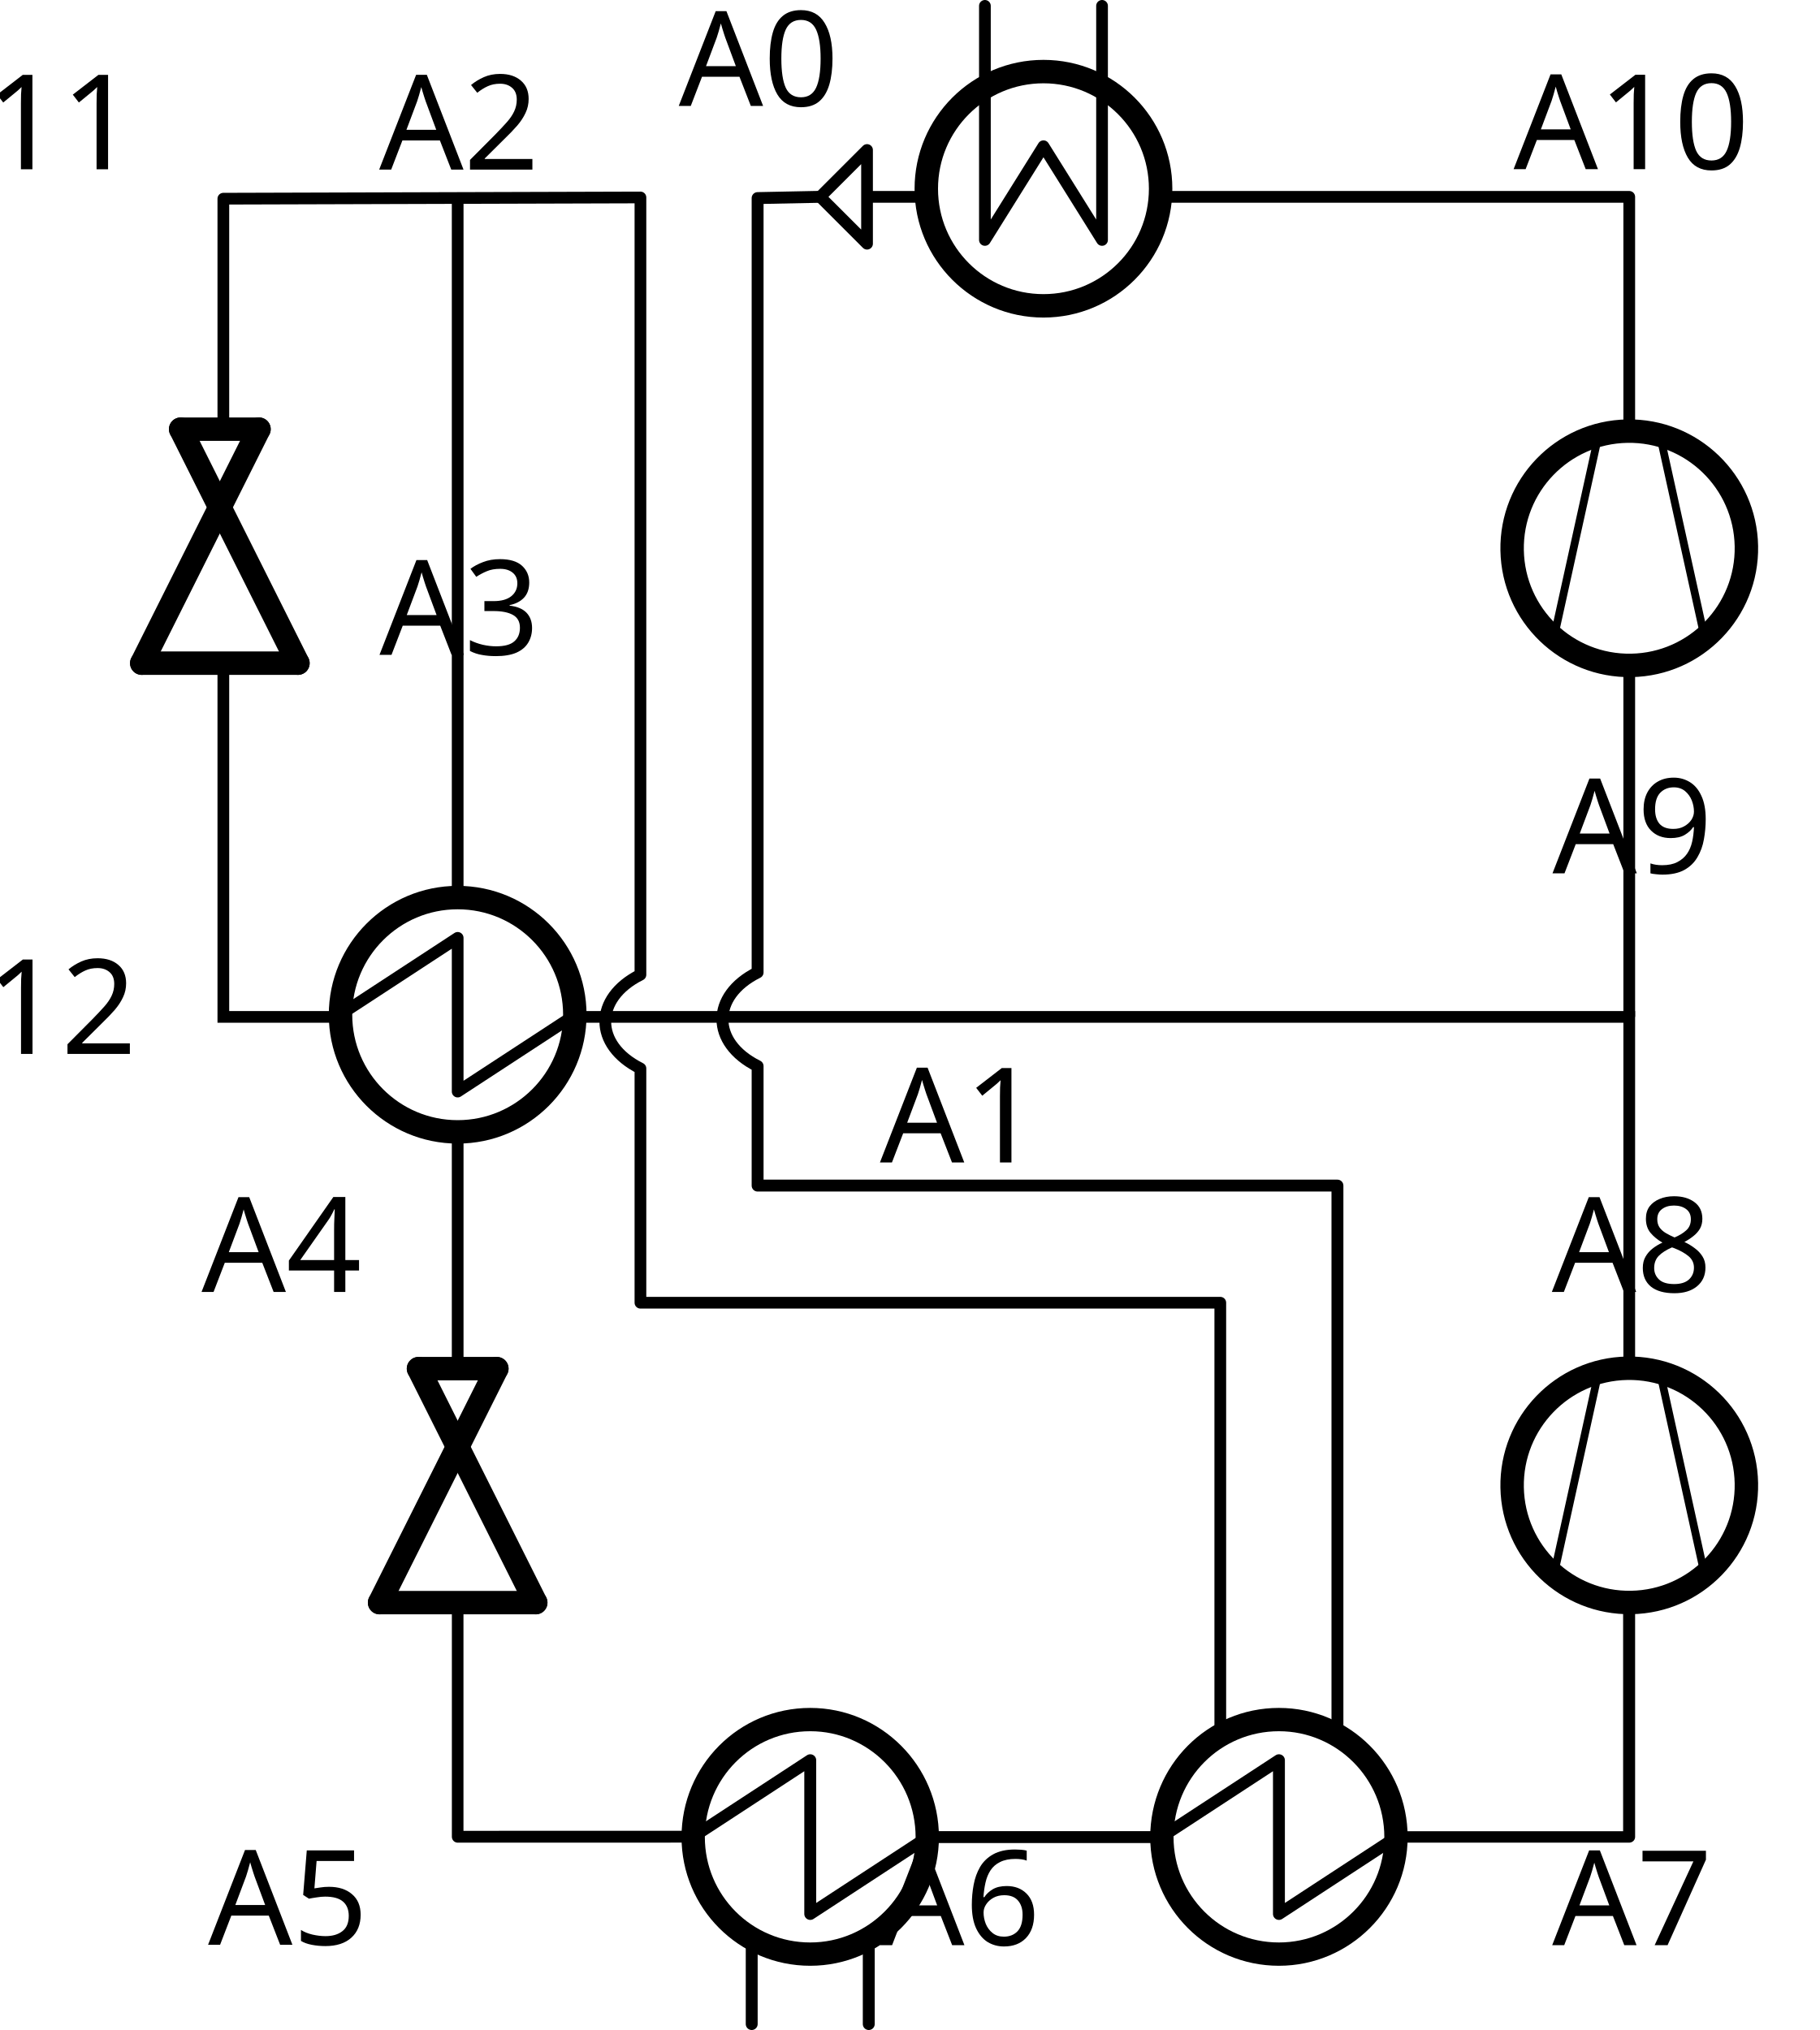
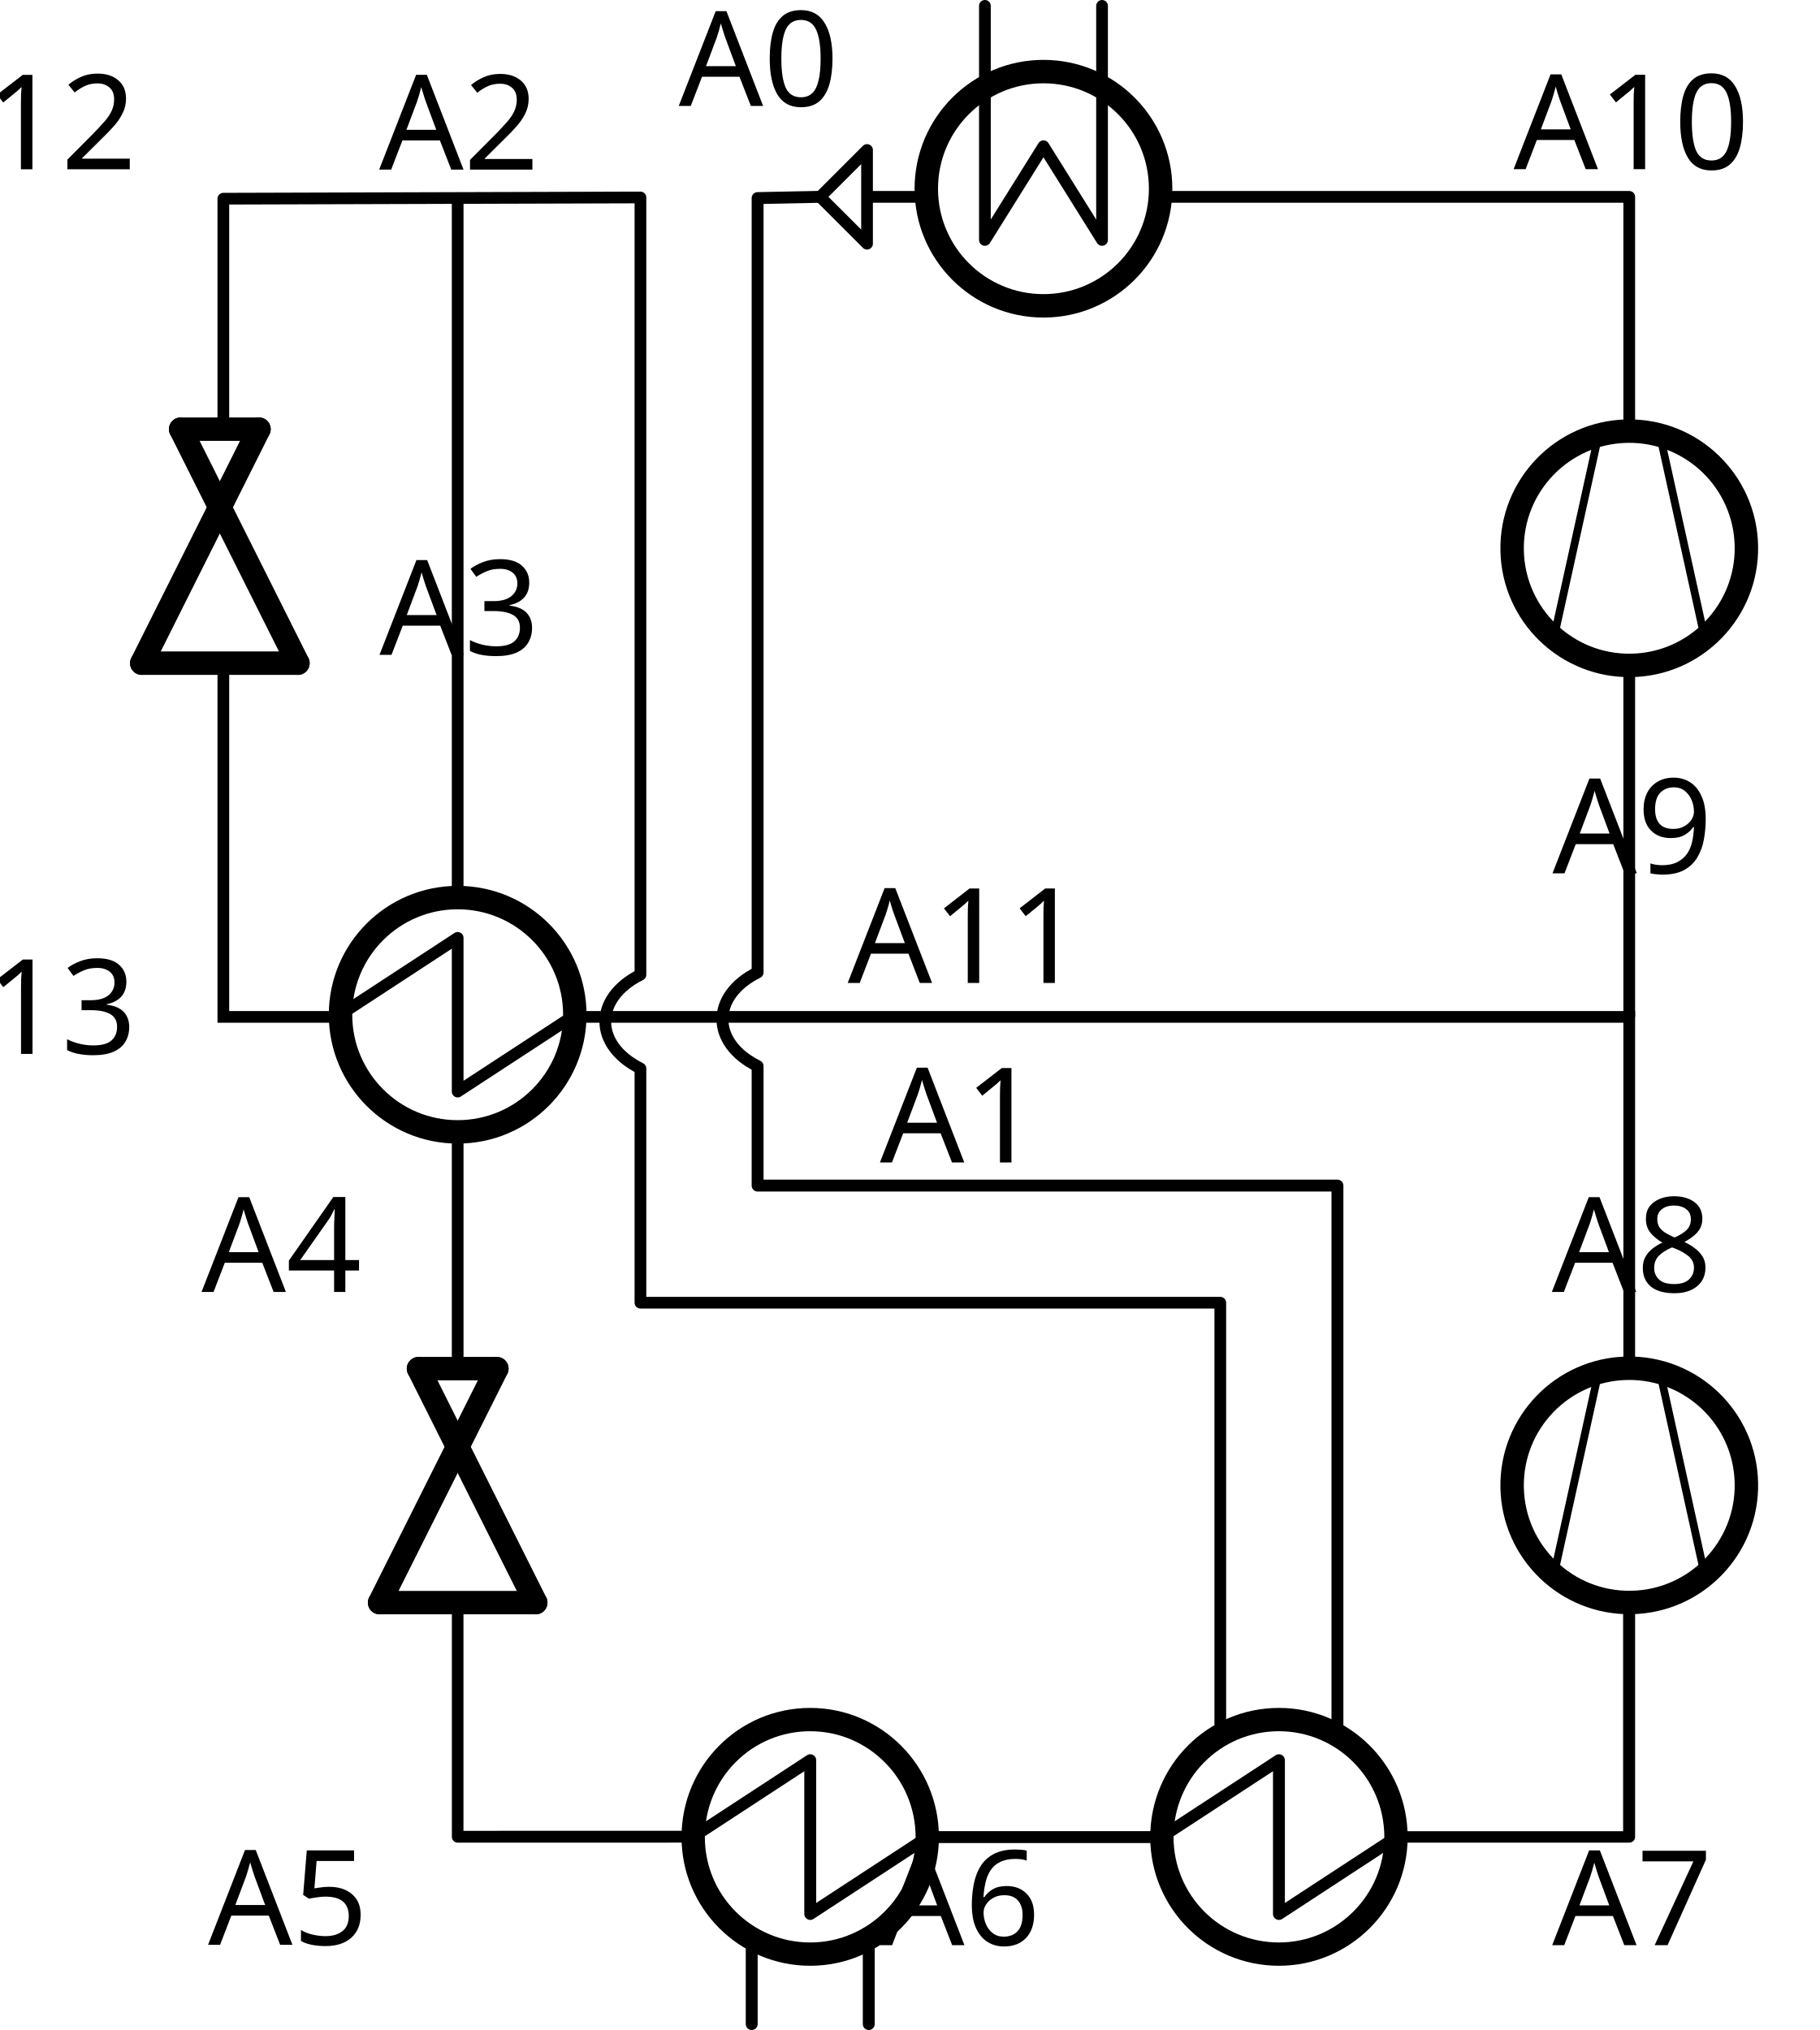
<svg xmlns="http://www.w3.org/2000/svg" version="1.1" id="svg2" xml:space="preserve" width="293.463" height="327.493" viewBox="0 0 293.463 327.493">
  <defs id="defs6" />
  <g id="g10" transform="matrix(1.333333,0,0,1.333333,20.94731,-0.01378467)">
    <g id="g14">
      <path id="path16" style="fill:none;stroke:#000000;stroke-width:2.835;stroke-linecap:round;stroke-linejoin:round;stroke-miterlimit:4;stroke-dasharray:none;stroke-opacity:1" d="M 15.621,51.938 H 6.145" />
    </g>
    <g id="g18">
      <path id="path20" style="fill:none;stroke:#000000;stroke-width:2.835;stroke-linecap:round;stroke-linejoin:round;stroke-miterlimit:4;stroke-dasharray:none;stroke-opacity:1" d="M 6.145,51.938 20.332,80.25" />
    </g>
    <g id="g22">
      <path id="path24" style="fill:none;stroke:#000000;stroke-width:2.835;stroke-linecap:round;stroke-linejoin:round;stroke-miterlimit:4;stroke-dasharray:none;stroke-opacity:1" d="M 15.621,51.938 1.438,80.25" />
    </g>
    <g id="g26">
      <path id="path28" style="fill:none;stroke:#000000;stroke-width:2.835;stroke-linecap:round;stroke-linejoin:round;stroke-miterlimit:4;stroke-dasharray:none;stroke-opacity:1" d="M 20.332,80.25 H 1.438" />
    </g>
    <g transform="scale(0.981216,1)" id="g30">
      <path id="path32" style="fill:none;stroke:#000000;stroke-width:1.431;stroke-linecap:butt;stroke-linejoin:round;stroke-miterlimit:4;stroke-dasharray:none;stroke-opacity:1" d="m 68.729,222.242 c 0,0 -28.314,0.004 -28.314,0.004 0,0 0,-28.34 0,-28.34" />
    </g>
    <g transform="matrix(0,-0.955224,1,0,0,0)" id="g34">
      <path id="path36" style="fill:none;stroke:#000000;stroke-width:1.45;stroke-linecap:butt;stroke-linejoin:round;stroke-miterlimit:4;stroke-dasharray:none;stroke-opacity:1" d="m -202.996,181.371 c 0,0 -29.692,0 -29.692,0 0,0 0,-27.762 0,-27.762" />
    </g>
    <g transform="scale(-1)" id="g38">
      <path id="path40" style="fill:none;stroke:#000000;stroke-width:1.417;stroke-linecap:butt;stroke-linejoin:round;stroke-miterlimit:4;stroke-dasharray:none;stroke-opacity:1" d="m -124.695,-23.828 c 0,0 -56.692,0 -56.692,0 0,0 0,-28.348 0,-28.348" />
    </g>
    <g transform="matrix(0.017972,1,-1,0.017972,0,0)" id="g42">
      <path id="path44" style="fill:none;stroke:#000000;stroke-width:2.834;stroke-linecap:round;stroke-linejoin:round;stroke-miterlimit:4;stroke-dasharray:none;stroke-opacity:1" d="m 83.757,-180.139 c 0,7.828 -6.345,14.171 -14.173,14.171 -7.824,0 -14.171,-6.345 -14.171,-14.169 0,-7.828 6.345,-14.171 14.173,-14.171 7.824,0 14.171,6.345 14.171,14.169 z" />
    </g>
    <g id="g46">
      <path id="path48" style="fill:none;stroke:#000000;stroke-width:0.944;stroke-linecap:round;stroke-linejoin:round;stroke-miterlimit:4;stroke-dasharray:none;stroke-opacity:1" d="m 172.086,78.008 5.535,-25.133" />
    </g>
    <g id="g50">
      <path id="path52" style="fill:none;stroke:#000000;stroke-width:0.944;stroke-linecap:round;stroke-linejoin:round;stroke-miterlimit:4;stroke-dasharray:none;stroke-opacity:1" d="M 190.691,78.008 185.152,52.875" />
    </g>
    <g transform="rotate(90)" id="g54">
      <path id="path56" style="fill:none;stroke:#000000;stroke-width:2.835;stroke-linecap:round;stroke-linejoin:round;stroke-miterlimit:4;stroke-dasharray:none;stroke-opacity:1" d="m 37.016,-110.523 c 0,7.828 -6.344,14.175 -14.172,14.175 -7.828,0 -14.172,-6.347 -14.172,-14.175 0,-7.829 6.344,-14.172 14.172,-14.172 7.828,0 14.172,6.343 14.172,14.172 z" />
    </g>
    <g id="g58">
      <path id="path60" style="fill:none;stroke:#000000;stroke-width:1.417;stroke-linecap:round;stroke-linejoin:round;stroke-miterlimit:4;stroke-dasharray:none;stroke-opacity:1" d="m 103.438,10.617 c 0,0 0,18.426 0,18.426 0,0 7.085,-11.34 7.085,-11.34 0,0 7.086,11.34 7.086,11.34 0,0 0,-18.426 0,-18.426" />
    </g>
    <g id="g62">
      <path id="path64" style="fill:none;stroke:#000000;stroke-width:1.417;stroke-linecap:round;stroke-linejoin:round;stroke-miterlimit:4;stroke-dasharray:none;stroke-opacity:1" d="m 103.438,10.621 c 0,0 0,-9.902 0,-9.902" />
    </g>
    <g id="g66">
      <path id="path68" style="fill:none;stroke:#000000;stroke-width:1.417;stroke-linecap:round;stroke-linejoin:round;stroke-miterlimit:4;stroke-dasharray:none;stroke-opacity:1" d="m 117.609,10.621 c 0,0 0,-9.902 0,-9.902" />
    </g>
    <g transform="matrix(0.017972,1,-1,0.017972,0,0)" id="g70">
      <path id="path72" style="fill:none;stroke:#000000;stroke-width:2.834;stroke-linecap:round;stroke-linejoin:round;stroke-miterlimit:4;stroke-dasharray:none;stroke-opacity:1" d="m 197.103,-178.102 c 0,7.828 -6.344,14.171 -14.169,14.171 -7.828,0 -14.171,-6.345 -14.171,-14.169 0,-7.828 6.345,-14.171 14.169,-14.171 7.828,0 14.171,6.345 14.171,14.169 z" />
    </g>
    <g id="g74">
      <path id="path76" style="fill:none;stroke:#000000;stroke-width:0.944;stroke-linecap:round;stroke-linejoin:round;stroke-miterlimit:4;stroke-dasharray:none;stroke-opacity:1" d="m 172.086,191.391 5.535,-25.129" />
    </g>
    <g id="g78">
      <path id="path80" style="fill:none;stroke:#000000;stroke-width:0.944;stroke-linecap:round;stroke-linejoin:round;stroke-miterlimit:4;stroke-dasharray:none;stroke-opacity:1" d="m 190.691,191.391 -5.535,-25.129" />
    </g>
    <g id="g82">
      <path id="path84" style="fill:none;stroke:#000000;stroke-width:1.417;stroke-linecap:butt;stroke-linejoin:miter;stroke-miterlimit:4;stroke-dasharray:none;stroke-opacity:1" d="m 181.387,165.559 c 0,0 0,-42.508 0,-42.508 0,0 -127.559,0 -127.559,0" />
    </g>
    <g id="g86">
      <path id="path88" style="fill:none;stroke:#000000;stroke-width:1.417;stroke-linecap:butt;stroke-linejoin:miter;stroke-miterlimit:4;stroke-dasharray:none;stroke-opacity:1" d="m 181.387,123.051 c 0,0 0,-42.531 0,-42.531" />
    </g>
    <g transform="rotate(90)" id="g90">
      <path id="path92" style="fill:none;stroke:#000000;stroke-width:2.835;stroke-linecap:round;stroke-linejoin:round;stroke-miterlimit:4;stroke-dasharray:none;stroke-opacity:1" d="m 136.961,-39.656 c 0,7.828 -6.348,14.172 -14.172,14.172 -7.828,0 -14.176,-6.344 -14.176,-14.172 0,-7.828 6.348,-14.172 14.176,-14.172 7.824,0 14.172,6.344 14.172,14.172 z" />
    </g>
    <g id="g94">
      <path id="path96" style="fill:none;stroke:#000000;stroke-width:1.417;stroke-linecap:round;stroke-linejoin:round;stroke-miterlimit:4;stroke-dasharray:none;stroke-opacity:1" d="m 25.434,122.789 14.222,-9.301 v 18.598 l 14.223,-9.297" />
    </g>
    <g transform="scale(0.999285,1)" id="g98">
      <path id="path100" style="fill:none;stroke:#000000;stroke-width:1.418;stroke-linecap:round;stroke-linejoin:miter;stroke-miterlimit:4;stroke-dasharray:none;stroke-opacity:1" d="m 25.491,123.051 c 0,0 -14.174,0 -14.174,0 0,0 0,-42.77 0,-42.77" />
    </g>
    <g id="g102">
      <path id="path104" style="fill:none;stroke:#000000;stroke-width:2.835;stroke-linecap:round;stroke-linejoin:round;stroke-miterlimit:4;stroke-dasharray:none;stroke-opacity:1" d="M 44.395,165.61 H 34.918" />
    </g>
    <g id="g106">
      <path id="path108" style="fill:none;stroke:#000000;stroke-width:2.835;stroke-linecap:round;stroke-linejoin:round;stroke-miterlimit:4;stroke-dasharray:none;stroke-opacity:1" d="m 34.918,165.61 14.184,28.309" />
    </g>
    <g id="g110">
      <path id="path112" style="fill:none;stroke:#000000;stroke-width:2.835;stroke-linecap:round;stroke-linejoin:round;stroke-miterlimit:4;stroke-dasharray:none;stroke-opacity:1" d="M 44.395,165.61 30.211,193.919" />
    </g>
    <g id="g114">
      <path id="path116" style="fill:none;stroke:#000000;stroke-width:2.835;stroke-linecap:round;stroke-linejoin:round;stroke-miterlimit:4;stroke-dasharray:none;stroke-opacity:1" d="M 49.102,193.919 H 30.211" />
    </g>
    <g id="g118">
      <path id="path120" style="fill:none;stroke:#000000;stroke-width:1.417;stroke-linecap:butt;stroke-linejoin:miter;stroke-miterlimit:4;stroke-dasharray:none;stroke-opacity:1" d="m 39.656,23.59 c 0,0 0,85.039 0,85.039" />
    </g>
    <g id="g122">
      <path id="path124" style="fill:none;stroke:#000000;stroke-width:2.82;stroke-linecap:round;stroke-linejoin:round;stroke-miterlimit:4;stroke-dasharray:none;stroke-opacity:1" d="m 82.309,208.07 c 7.796,0 14.156,6.36 14.156,14.219 0,7.801 -6.36,14.16 -14.156,14.16 -7.864,0 -14.161,-6.359 -14.161,-14.16 0,-7.859 6.297,-14.219 14.161,-14.219 z" />
    </g>
    <g id="g126">
      <path id="path128" style="fill:none;stroke:#000000;stroke-width:1.44;stroke-linecap:round;stroke-linejoin:round;stroke-miterlimit:4;stroke-dasharray:none;stroke-opacity:1" d="m 96.527,222.289 -14.218,9.301 v -18.602 l -14.223,9.301" />
    </g>
    <g id="g130">
      <path id="path132" style="fill:none;stroke:#000000;stroke-width:1.44;stroke-linecap:round;stroke-linejoin:round;stroke-miterlimit:4;stroke-dasharray:none;stroke-opacity:1" d="m 89.387,235.008 v 9.902" />
    </g>
    <g id="g134">
      <path id="path136" style="fill:none;stroke:#000000;stroke-width:1.44;stroke-linecap:round;stroke-linejoin:round;stroke-miterlimit:4;stroke-dasharray:none;stroke-opacity:1" d="m 75.227,235.008 v 9.902" />
    </g>
    <g id="g138">
      <path id="path140" style="fill:none;stroke:#000000;stroke-width:1.44;stroke-linecap:butt;stroke-linejoin:miter;stroke-miterlimit:4;stroke-dasharray:none;stroke-opacity:1" d="m 96.465,222.289 h 28.32" />
    </g>
    <g id="g142">
      <path id="path144" style="fill:none;stroke:#000000;stroke-width:2.82;stroke-linecap:round;stroke-linejoin:round;stroke-miterlimit:4;stroke-dasharray:none;stroke-opacity:1" d="m 139.008,236.449 c -7.863,0 -14.16,-6.359 -14.16,-14.16 0,-7.859 6.297,-14.219 14.16,-14.219 7.797,0 14.16,6.36 14.16,14.219 0,7.801 -6.363,14.16 -14.16,14.16 z" />
    </g>
    <g id="g146">
      <path id="path148" style="fill:none;stroke:#000000;stroke-width:1.44;stroke-linecap:round;stroke-linejoin:round;stroke-miterlimit:4;stroke-dasharray:none;stroke-opacity:1" d="m 124.785,222.289 14.223,-9.301 v 18.602 l 14.219,-9.301" />
    </g>
    <path d="M 146.086,209.508 V 143.461 H 75.941 v -14.457 c -5.671,-2.832 -5.671,-8.504 0,-11.336 V 23.977 l 7.396,-0.149" style="fill:none;stroke:#000000;stroke-width:1.44;stroke-linecap:round;stroke-linejoin:round;stroke-miterlimit:4;stroke-dasharray:none;stroke-opacity:1" id="path152" />
    <g id="g154">
      <path id="path156" style="fill:none;stroke:#000000;stroke-width:1.417;stroke-linecap:butt;stroke-linejoin:miter;stroke-miterlimit:4;stroke-dasharray:none;stroke-opacity:1" d="m 39.656,165.574 c 0,0 0,-29.14 0,-29.14" />
    </g>
    <g id="g158">
      <path id="path160" style="fill:none;stroke:#000000;stroke-width:1.417;stroke-linecap:round;stroke-linejoin:round;stroke-miterlimit:4;stroke-dasharray:none;stroke-opacity:1" d="m 131.914,209.203 v -51.57 H 61.766 v -28.344 c -5.668,-2.836 -5.668,-8.504 0,-11.34 V 23.902 l -50.457,0.149 v 27.851" />
    </g>
-     <text xml:space="preserve" style="font-style:normal;font-variant:normal;font-weight:normal;font-stretch:normal;font-size:16px;line-height:1.25;font-family:Carlito;-inkscape-font-specification:'Carlito, Normal';font-variant-ligatures:normal;font-variant-caps:normal;font-variant-numeric:normal;font-feature-settings:normal;text-align:center;letter-spacing:0px;word-spacing:0px;writing-mode:lr-tb;text-anchor:middle;fill:#000000;fill-opacity:1;stroke:none;stroke-width:0.75" x="86.492" y="12.832" id="text868">
+     <path style="fill:none;fill-opacity:1;fill-rule:evenodd;stroke:#000000;stroke-width:1.417;stroke-linecap:round;stroke-linejoin:round;stroke-miterlimit:4;stroke-dasharray:none;stroke-opacity:1" d="M 89.179,29.497 83.509,23.828 89.179,18.159 Z" id="path4652-12-9-60-5-4-2-9-2" />
+     <path transform="matrix(0,2.834715,-2.834647,0,918.3957,15.47485)" style="fill:none;stroke:#000000;stroke-width:0.5;stroke-linecap:butt;stroke-linejoin:round;stroke-miterlimit:4;stroke-dasharray:none;stroke-opacity:1" d="m 2.947,292.4 c 0,0 0,-2.4 0,-2.4" id="path4534-09-3-2" />
+   </g>
+   <g id="layer3">
+     <text xml:space="preserve" style="font-style:normal;font-variant:normal;font-weight:normal;font-stretch:normal;font-size:16px;line-height:1.25;font-family:Carlito;-inkscape-font-specification:'Carlito, Normal';font-variant-ligatures:normal;font-variant-caps:normal;font-variant-numeric:normal;font-feature-settings:normal;text-align:center;letter-spacing:0px;word-spacing:0px;writing-mode:lr-tb;text-anchor:middle;fill:#000000;fill-opacity:1;stroke:none;stroke-width:0.75" x="86.492" y="12.832" id="text868" transform="matrix(1.333333,0,0,1.333333,20.94731,-0.01378467)">
      <tspan id="tspan866" x="86.492" y="12.832" style="font-style:normal;font-variant:normal;font-weight:normal;font-stretch:normal;font-size:16px;font-family:Carlito;-inkscape-font-specification:'Carlito, Normal';font-variant-ligatures:normal;font-variant-caps:normal;font-variant-numeric:normal;font-feature-settings:normal;text-align:center;writing-mode:lr-tb;text-anchor:middle;stroke-width:0.75">A0</tspan>
    </text>
-     <text xml:space="preserve" style="font-style:normal;font-variant:normal;font-weight:normal;font-stretch:normal;font-size:16px;line-height:1.25;font-family:Carlito;-inkscape-font-specification:'Carlito, Normal';font-variant-ligatures:normal;font-variant-caps:normal;font-variant-numeric:normal;font-feature-settings:normal;text-align:center;letter-spacing:0px;word-spacing:0px;writing-mode:lr-tb;text-anchor:middle;fill:#000000;fill-opacity:1;stroke:none;stroke-width:0.75" x="50.25" y="20.531" id="text868-4">
+     <text xml:space="preserve" style="font-style:normal;font-variant:normal;font-weight:normal;font-stretch:normal;font-size:16px;line-height:1.25;font-family:Carlito;-inkscape-font-specification:'Carlito, Normal';font-variant-ligatures:normal;font-variant-caps:normal;font-variant-numeric:normal;font-feature-settings:normal;text-align:center;letter-spacing:0px;word-spacing:0px;writing-mode:lr-tb;text-anchor:middle;fill:#000000;fill-opacity:1;stroke:none;stroke-width:0.75" x="-3.023" y="127.529" id="text868-9-9" transform="matrix(1.333333,0,0,1.333333,20.94731,-0.01378467)">
+       <tspan id="tspan866-8-1" x="-3.023" y="127.529" style="font-style:normal;font-variant:normal;font-weight:normal;font-stretch:normal;font-size:16px;font-family:Carlito;-inkscape-font-specification:'Carlito, Normal';font-variant-ligatures:normal;font-variant-caps:normal;font-variant-numeric:normal;font-feature-settings:normal;text-align:center;writing-mode:lr-tb;text-anchor:middle;stroke-width:0.75">A13</tspan>
+     </text>
+     <text xml:space="preserve" style="font-style:normal;font-variant:normal;font-weight:normal;font-stretch:normal;font-size:16px;line-height:1.25;font-family:Carlito;-inkscape-font-specification:'Carlito, Normal';font-variant-ligatures:normal;font-variant-caps:normal;font-variant-numeric:normal;font-feature-settings:normal;text-align:center;letter-spacing:0px;word-spacing:0px;writing-mode:lr-tb;text-anchor:middle;fill:#000000;fill-opacity:1;stroke:none;stroke-width:0.75" x="50.25" y="20.531" id="text868-4" transform="matrix(1.333333,0,0,1.333333,20.94731,-0.01378467)">
      <tspan id="tspan866-9" x="50.25" y="20.531" style="font-style:normal;font-variant:normal;font-weight:normal;font-stretch:normal;font-size:16px;font-family:Carlito;-inkscape-font-specification:'Carlito, Normal';font-variant-ligatures:normal;font-variant-caps:normal;font-variant-numeric:normal;font-feature-settings:normal;text-align:center;writing-mode:lr-tb;text-anchor:middle;stroke-width:0.75">A2</tspan>
    </text>
-     <text xml:space="preserve" style="font-style:normal;font-variant:normal;font-weight:normal;font-stretch:normal;font-size:16px;line-height:1.25;font-family:Carlito;-inkscape-font-specification:'Carlito, Normal';font-variant-ligatures:normal;font-variant-caps:normal;font-variant-numeric:normal;font-feature-settings:normal;text-align:center;letter-spacing:0px;word-spacing:0px;writing-mode:lr-tb;text-anchor:middle;fill:#000000;fill-opacity:1;stroke:none;stroke-width:0.75" x="50.289" y="79.24" id="text868-5">
+     <text xml:space="preserve" style="font-style:normal;font-variant:normal;font-weight:normal;font-stretch:normal;font-size:16px;line-height:1.25;font-family:Carlito;-inkscape-font-specification:'Carlito, Normal';font-variant-ligatures:normal;font-variant-caps:normal;font-variant-numeric:normal;font-feature-settings:normal;text-align:center;letter-spacing:0px;word-spacing:0px;writing-mode:lr-tb;text-anchor:middle;fill:#000000;fill-opacity:1;stroke:none;stroke-width:0.75" x="50.289" y="79.24" id="text868-5" transform="matrix(1.333333,0,0,1.333333,20.94731,-0.01378467)">
      <tspan id="tspan866-0" x="50.289" y="79.24" style="font-style:normal;font-variant:normal;font-weight:normal;font-stretch:normal;font-size:16px;font-family:Carlito;-inkscape-font-specification:'Carlito, Normal';font-variant-ligatures:normal;font-variant-caps:normal;font-variant-numeric:normal;font-feature-settings:normal;text-align:center;writing-mode:lr-tb;text-anchor:middle;stroke-width:0.75">A3</tspan>
    </text>
-     <text xml:space="preserve" style="font-style:normal;font-variant:normal;font-weight:normal;font-stretch:normal;font-size:16px;line-height:1.25;font-family:Carlito;-inkscape-font-specification:'Carlito, Normal';font-variant-ligatures:normal;font-variant-caps:normal;font-variant-numeric:normal;font-feature-settings:normal;text-align:center;letter-spacing:0px;word-spacing:0px;writing-mode:lr-tb;text-anchor:middle;fill:#000000;fill-opacity:1;stroke:none;stroke-width:0.75" x="28.761" y="156.33" id="text868-6">
+     <text xml:space="preserve" style="font-style:normal;font-variant:normal;font-weight:normal;font-stretch:normal;font-size:16px;line-height:1.25;font-family:Carlito;-inkscape-font-specification:'Carlito, Normal';font-variant-ligatures:normal;font-variant-caps:normal;font-variant-numeric:normal;font-feature-settings:normal;text-align:center;letter-spacing:0px;word-spacing:0px;writing-mode:lr-tb;text-anchor:middle;fill:#000000;fill-opacity:1;stroke:none;stroke-width:0.75" x="28.761" y="156.33" id="text868-6" transform="matrix(1.333333,0,0,1.333333,20.94731,-0.01378467)">
      <tspan id="tspan866-2" x="28.761" y="156.33" style="font-style:normal;font-variant:normal;font-weight:normal;font-stretch:normal;font-size:16px;font-family:Carlito;-inkscape-font-specification:'Carlito, Normal';font-variant-ligatures:normal;font-variant-caps:normal;font-variant-numeric:normal;font-feature-settings:normal;text-align:center;writing-mode:lr-tb;text-anchor:middle;stroke-width:0.75">A4</tspan>
    </text>
-     <text xml:space="preserve" style="font-style:normal;font-variant:normal;font-weight:normal;font-stretch:normal;font-size:16px;line-height:1.25;font-family:Carlito;-inkscape-font-specification:'Carlito, Normal';font-variant-ligatures:normal;font-variant-caps:normal;font-variant-numeric:normal;font-feature-settings:normal;text-align:center;letter-spacing:0px;word-spacing:0px;writing-mode:lr-tb;text-anchor:middle;fill:#000000;fill-opacity:1;stroke:none;stroke-width:0.75" x="29.549" y="235.319" id="text868-3">
+     <text xml:space="preserve" style="font-style:normal;font-variant:normal;font-weight:normal;font-stretch:normal;font-size:16px;line-height:1.25;font-family:Carlito;-inkscape-font-specification:'Carlito, Normal';font-variant-ligatures:normal;font-variant-caps:normal;font-variant-numeric:normal;font-feature-settings:normal;text-align:center;letter-spacing:0px;word-spacing:0px;writing-mode:lr-tb;text-anchor:middle;fill:#000000;fill-opacity:1;stroke:none;stroke-width:0.75" x="29.549" y="235.319" id="text868-3" transform="matrix(1.333333,0,0,1.333333,20.94731,-0.01378467)">
      <tspan id="tspan866-1" x="29.549" y="235.319" style="font-style:normal;font-variant:normal;font-weight:normal;font-stretch:normal;font-size:16px;font-family:Carlito;-inkscape-font-specification:'Carlito, Normal';font-variant-ligatures:normal;font-variant-caps:normal;font-variant-numeric:normal;font-feature-settings:normal;text-align:center;writing-mode:lr-tb;text-anchor:middle;stroke-width:0.75">A5</tspan>
    </text>
-     <text xml:space="preserve" style="font-style:normal;font-variant:normal;font-weight:normal;font-stretch:normal;font-size:16px;line-height:1.25;font-family:Carlito;-inkscape-font-specification:'Carlito, Normal';font-variant-ligatures:normal;font-variant-caps:normal;font-variant-numeric:normal;font-feature-settings:normal;text-align:center;letter-spacing:0px;word-spacing:0px;writing-mode:lr-tb;text-anchor:middle;fill:#000000;fill-opacity:1;stroke:none;stroke-width:0.75" x="192.156" y="235.369" id="text868-1">
+     <text xml:space="preserve" style="font-style:normal;font-variant:normal;font-weight:normal;font-stretch:normal;font-size:16px;line-height:1.25;font-family:Carlito;-inkscape-font-specification:'Carlito, Normal';font-variant-ligatures:normal;font-variant-caps:normal;font-variant-numeric:normal;font-feature-settings:normal;text-align:center;letter-spacing:0px;word-spacing:0px;writing-mode:lr-tb;text-anchor:middle;fill:#000000;fill-opacity:1;stroke:none;stroke-width:0.75" x="192.156" y="235.369" id="text868-1" transform="matrix(1.333333,0,0,1.333333,20.94731,-0.01378467)">
      <tspan id="tspan866-4" x="192.156" y="235.369" style="font-style:normal;font-variant:normal;font-weight:normal;font-stretch:normal;font-size:16px;font-family:Carlito;-inkscape-font-specification:'Carlito, Normal';font-variant-ligatures:normal;font-variant-caps:normal;font-variant-numeric:normal;font-feature-settings:normal;text-align:center;writing-mode:lr-tb;text-anchor:middle;stroke-width:0.75">A7</tspan>
    </text>
-     <text xml:space="preserve" style="font-style:normal;font-variant:normal;font-weight:normal;font-stretch:normal;font-size:16px;line-height:1.25;font-family:Carlito;-inkscape-font-specification:'Carlito, Normal';font-variant-ligatures:normal;font-variant-caps:normal;font-variant-numeric:normal;font-feature-settings:normal;text-align:center;letter-spacing:0px;word-spacing:0px;writing-mode:lr-tb;text-anchor:middle;fill:#000000;fill-opacity:1;stroke:none;stroke-width:0.75" x="192.113" y="156.33" id="text868-8">
+     <text xml:space="preserve" style="font-style:normal;font-variant:normal;font-weight:normal;font-stretch:normal;font-size:16px;line-height:1.25;font-family:Carlito;-inkscape-font-specification:'Carlito, Normal';font-variant-ligatures:normal;font-variant-caps:normal;font-variant-numeric:normal;font-feature-settings:normal;text-align:center;letter-spacing:0px;word-spacing:0px;writing-mode:lr-tb;text-anchor:middle;fill:#000000;fill-opacity:1;stroke:none;stroke-width:0.75" x="192.113" y="156.33" id="text868-8" transform="matrix(1.333333,0,0,1.333333,20.94731,-0.01378467)">
      <tspan id="tspan866-5" x="192.113" y="156.33" style="font-style:normal;font-variant:normal;font-weight:normal;font-stretch:normal;font-size:16px;font-family:Carlito;-inkscape-font-specification:'Carlito, Normal';font-variant-ligatures:normal;font-variant-caps:normal;font-variant-numeric:normal;font-feature-settings:normal;text-align:center;writing-mode:lr-tb;text-anchor:middle;stroke-width:0.75">A8</tspan>
    </text>
-     <text xml:space="preserve" style="font-style:normal;font-variant:normal;font-weight:normal;font-stretch:normal;font-size:16px;line-height:1.25;font-family:Carlito;-inkscape-font-specification:'Carlito, Normal';font-variant-ligatures:normal;font-variant-caps:normal;font-variant-numeric:normal;font-feature-settings:normal;text-align:center;letter-spacing:0px;word-spacing:0px;writing-mode:lr-tb;text-anchor:middle;fill:#000000;fill-opacity:1;stroke:none;stroke-width:0.75" x="192.062" y="20.48" id="text868-42">
+     <text xml:space="preserve" style="font-style:normal;font-variant:normal;font-weight:normal;font-stretch:normal;font-size:16px;line-height:1.25;font-family:Carlito;-inkscape-font-specification:'Carlito, Normal';font-variant-ligatures:normal;font-variant-caps:normal;font-variant-numeric:normal;font-feature-settings:normal;text-align:center;letter-spacing:0px;word-spacing:0px;writing-mode:lr-tb;text-anchor:middle;fill:#000000;fill-opacity:1;stroke:none;stroke-width:0.75" x="192.062" y="20.48" id="text868-42" transform="matrix(1.333333,0,0,1.333333,20.94731,-0.01378467)">
      <tspan id="tspan866-7" x="192.062" y="20.48" style="font-style:normal;font-variant:normal;font-weight:normal;font-stretch:normal;font-size:16px;font-family:Carlito;-inkscape-font-specification:'Carlito, Normal';font-variant-ligatures:normal;font-variant-caps:normal;font-variant-numeric:normal;font-feature-settings:normal;text-align:center;writing-mode:lr-tb;text-anchor:middle;stroke-width:0.75">A10</tspan>
    </text>
-     <text xml:space="preserve" style="font-style:normal;font-variant:normal;font-weight:normal;font-stretch:normal;font-size:16px;line-height:1.25;font-family:Carlito;-inkscape-font-specification:'Carlito, Normal';font-variant-ligatures:normal;font-variant-caps:normal;font-variant-numeric:normal;font-feature-settings:normal;text-align:center;letter-spacing:0px;word-spacing:0px;writing-mode:lr-tb;text-anchor:middle;fill:#000000;fill-opacity:1;stroke:none;stroke-width:0.75" x="192.191" y="105.678" id="text868-2">
+     <text xml:space="preserve" style="font-style:normal;font-variant:normal;font-weight:normal;font-stretch:normal;font-size:16px;line-height:1.25;font-family:Carlito;-inkscape-font-specification:'Carlito, Normal';font-variant-ligatures:normal;font-variant-caps:normal;font-variant-numeric:normal;font-feature-settings:normal;text-align:center;letter-spacing:0px;word-spacing:0px;writing-mode:lr-tb;text-anchor:middle;fill:#000000;fill-opacity:1;stroke:none;stroke-width:0.75" x="192.191" y="105.678" id="text868-2" transform="matrix(1.333333,0,0,1.333333,20.94731,-0.01378467)">
      <tspan id="tspan866-3" x="192.191" y="105.678" style="font-style:normal;font-variant:normal;font-weight:normal;font-stretch:normal;font-size:16px;font-family:Carlito;-inkscape-font-specification:'Carlito, Normal';font-variant-ligatures:normal;font-variant-caps:normal;font-variant-numeric:normal;font-feature-settings:normal;text-align:center;writing-mode:lr-tb;text-anchor:middle;stroke-width:0.75">A9</tspan>
    </text>
-     <text xml:space="preserve" style="font-style:normal;font-variant:normal;font-weight:normal;font-stretch:normal;font-size:16px;line-height:1.25;font-family:Carlito;-inkscape-font-specification:'Carlito, Normal';font-variant-ligatures:normal;font-variant-caps:normal;font-variant-numeric:normal;font-feature-settings:normal;text-align:center;letter-spacing:0px;word-spacing:0px;writing-mode:lr-tb;text-anchor:middle;fill:#000000;fill-opacity:1;stroke:none;stroke-width:0.75" x="-3.035" y="20.492" id="text868-9">
-       <tspan id="tspan866-8" x="-3.035" y="20.492" style="font-style:normal;font-variant:normal;font-weight:normal;font-stretch:normal;font-size:16px;font-family:Carlito;-inkscape-font-specification:'Carlito, Normal';font-variant-ligatures:normal;font-variant-caps:normal;font-variant-numeric:normal;font-feature-settings:normal;text-align:center;writing-mode:lr-tb;text-anchor:middle;stroke-width:0.75">A11</tspan>
+     <text xml:space="preserve" style="font-style:normal;font-variant:normal;font-weight:normal;font-stretch:normal;font-size:16px;line-height:1.25;font-family:Carlito;-inkscape-font-specification:'Carlito, Normal';font-variant-ligatures:normal;font-variant-caps:normal;font-variant-numeric:normal;font-feature-settings:normal;text-align:center;letter-spacing:0px;word-spacing:0px;writing-mode:lr-tb;text-anchor:middle;fill:#000000;fill-opacity:1;stroke:none;stroke-width:0.75" x="-3.035" y="20.492" id="text868-9" transform="matrix(1.333333,0,0,1.333333,20.94731,-0.01378467)">
+       <tspan id="tspan866-8" x="-3.035" y="20.492" style="font-style:normal;font-variant:normal;font-weight:normal;font-stretch:normal;font-size:16px;font-family:Carlito;-inkscape-font-specification:'Carlito, Normal';font-variant-ligatures:normal;font-variant-caps:normal;font-variant-numeric:normal;font-feature-settings:normal;text-align:center;writing-mode:lr-tb;text-anchor:middle;stroke-width:0.75">A12</tspan>
    </text>
-     <text xml:space="preserve" style="font-style:normal;font-variant:normal;font-weight:normal;font-stretch:normal;font-size:16px;line-height:1.25;font-family:Carlito;-inkscape-font-specification:'Carlito, Normal';font-variant-ligatures:normal;font-variant-caps:normal;font-variant-numeric:normal;font-feature-settings:normal;text-align:center;letter-spacing:0px;word-spacing:0px;writing-mode:lr-tb;text-anchor:middle;fill:#000000;fill-opacity:1;stroke:none;stroke-width:0.75" x="110.826" y="140.663" id="text868-4-6">
+     <text xml:space="preserve" style="font-style:normal;font-variant:normal;font-weight:normal;font-stretch:normal;font-size:16px;line-height:1.25;font-family:Carlito;-inkscape-font-specification:'Carlito, Normal';font-variant-ligatures:normal;font-variant-caps:normal;font-variant-numeric:normal;font-feature-settings:normal;text-align:center;letter-spacing:0px;word-spacing:0px;writing-mode:lr-tb;text-anchor:middle;fill:#000000;fill-opacity:1;stroke:none;stroke-width:0.75" x="110.826" y="140.663" id="text868-4-6" transform="matrix(1.333333,0,0,1.333333,20.94731,-0.01378467)">
      <tspan id="tspan866-9-2" x="110.826" y="140.663" style="font-style:normal;font-variant:normal;font-weight:normal;font-stretch:normal;font-size:16px;font-family:Carlito;-inkscape-font-specification:'Carlito, Normal';font-variant-ligatures:normal;font-variant-caps:normal;font-variant-numeric:normal;font-feature-settings:normal;text-align:center;writing-mode:lr-tb;text-anchor:middle;stroke-width:0.75">A1</tspan>
    </text>
-     <text xml:space="preserve" style="font-style:normal;font-variant:normal;font-weight:normal;font-stretch:normal;font-size:16px;line-height:1.25;font-family:Carlito;-inkscape-font-specification:'Carlito, Normal';font-variant-ligatures:normal;font-variant-caps:normal;font-variant-numeric:normal;font-feature-settings:normal;text-align:center;letter-spacing:0px;word-spacing:0px;writing-mode:lr-tb;text-anchor:middle;fill:#000000;fill-opacity:1;stroke:none;stroke-width:0.75" x="110.845" y="235.366" id="text868-4-6-2">
+     <text xml:space="preserve" style="font-style:normal;font-variant:normal;font-weight:normal;font-stretch:normal;font-size:21.333px;line-height:1.25;font-family:Carlito;-inkscape-font-specification:'Carlito, Normal';font-variant-ligatures:normal;font-variant-caps:normal;font-variant-numeric:normal;font-feature-settings:normal;text-align:center;letter-spacing:0px;word-spacing:0px;writing-mode:lr-tb;text-anchor:middle;fill:#000000;fill-opacity:1;stroke:none;stroke-width:1" x="169.62" y="158.573" id="text868-9-5">
+       <tspan id="tspan866-8-4" x="169.62" y="158.573" style="font-style:normal;font-variant:normal;font-weight:normal;font-stretch:normal;font-size:21.333px;font-family:Carlito;-inkscape-font-specification:'Carlito, Normal';font-variant-ligatures:normal;font-variant-caps:normal;font-variant-numeric:normal;font-feature-settings:normal;text-align:center;writing-mode:lr-tb;text-anchor:middle;stroke-width:1">A11</tspan>
+     </text>
+     <text xml:space="preserve" style="font-style:normal;font-variant:normal;font-weight:normal;font-stretch:normal;font-size:16px;line-height:1.25;font-family:Carlito;-inkscape-font-specification:'Carlito, Normal';font-variant-ligatures:normal;font-variant-caps:normal;font-variant-numeric:normal;font-feature-settings:normal;text-align:center;letter-spacing:0px;word-spacing:0px;writing-mode:lr-tb;text-anchor:middle;fill:#000000;fill-opacity:1;stroke:none;stroke-width:0.75" x="110.845" y="235.366" id="text868-4-6-2" transform="matrix(1.333333,0,0,1.333333,20.94731,-0.01378467)">
      <tspan id="tspan866-9-2-4" x="110.845" y="235.366" style="font-style:normal;font-variant:normal;font-weight:normal;font-stretch:normal;font-size:16px;font-family:Carlito;-inkscape-font-specification:'Carlito, Normal';font-variant-ligatures:normal;font-variant-caps:normal;font-variant-numeric:normal;font-feature-settings:normal;text-align:center;writing-mode:lr-tb;text-anchor:middle;stroke-width:0.75">A6</tspan>
-     </text>
-     <path style="fill:none;fill-opacity:1;fill-rule:evenodd;stroke:#000000;stroke-width:1.417;stroke-linecap:round;stroke-linejoin:round;stroke-miterlimit:4;stroke-dasharray:none;stroke-opacity:1" d="M 89.179,29.497 83.509,23.828 89.179,18.159 Z" id="path4652-12-9-60-5-4-2-9-2" />
-     <path transform="matrix(0,2.834715,-2.834647,0,918.3957,15.47485)" style="fill:none;stroke:#000000;stroke-width:0.5;stroke-linecap:butt;stroke-linejoin:round;stroke-miterlimit:4;stroke-dasharray:none;stroke-opacity:1" d="m 2.947,292.4 c 0,0 0,-2.4 0,-2.4" id="path4534-09-3-2" />
-     <text xml:space="preserve" style="font-style:normal;font-variant:normal;font-weight:normal;font-stretch:normal;font-size:16px;line-height:1.25;font-family:Carlito;-inkscape-font-specification:'Carlito, Normal';font-variant-ligatures:normal;font-variant-caps:normal;font-variant-numeric:normal;font-feature-settings:normal;text-align:center;letter-spacing:0px;word-spacing:0px;writing-mode:lr-tb;text-anchor:middle;fill:#000000;fill-opacity:1;stroke:none;stroke-width:0.75" x="-3.023" y="127.529" id="text868-9-9">
-       <tspan id="tspan866-8-1" x="-3.023" y="127.529" style="font-style:normal;font-variant:normal;font-weight:normal;font-stretch:normal;font-size:16px;font-family:Carlito;-inkscape-font-specification:'Carlito, Normal';font-variant-ligatures:normal;font-variant-caps:normal;font-variant-numeric:normal;font-feature-settings:normal;text-align:center;writing-mode:lr-tb;text-anchor:middle;stroke-width:0.75">A12</tspan>
    </text>
  </g>
</svg>
